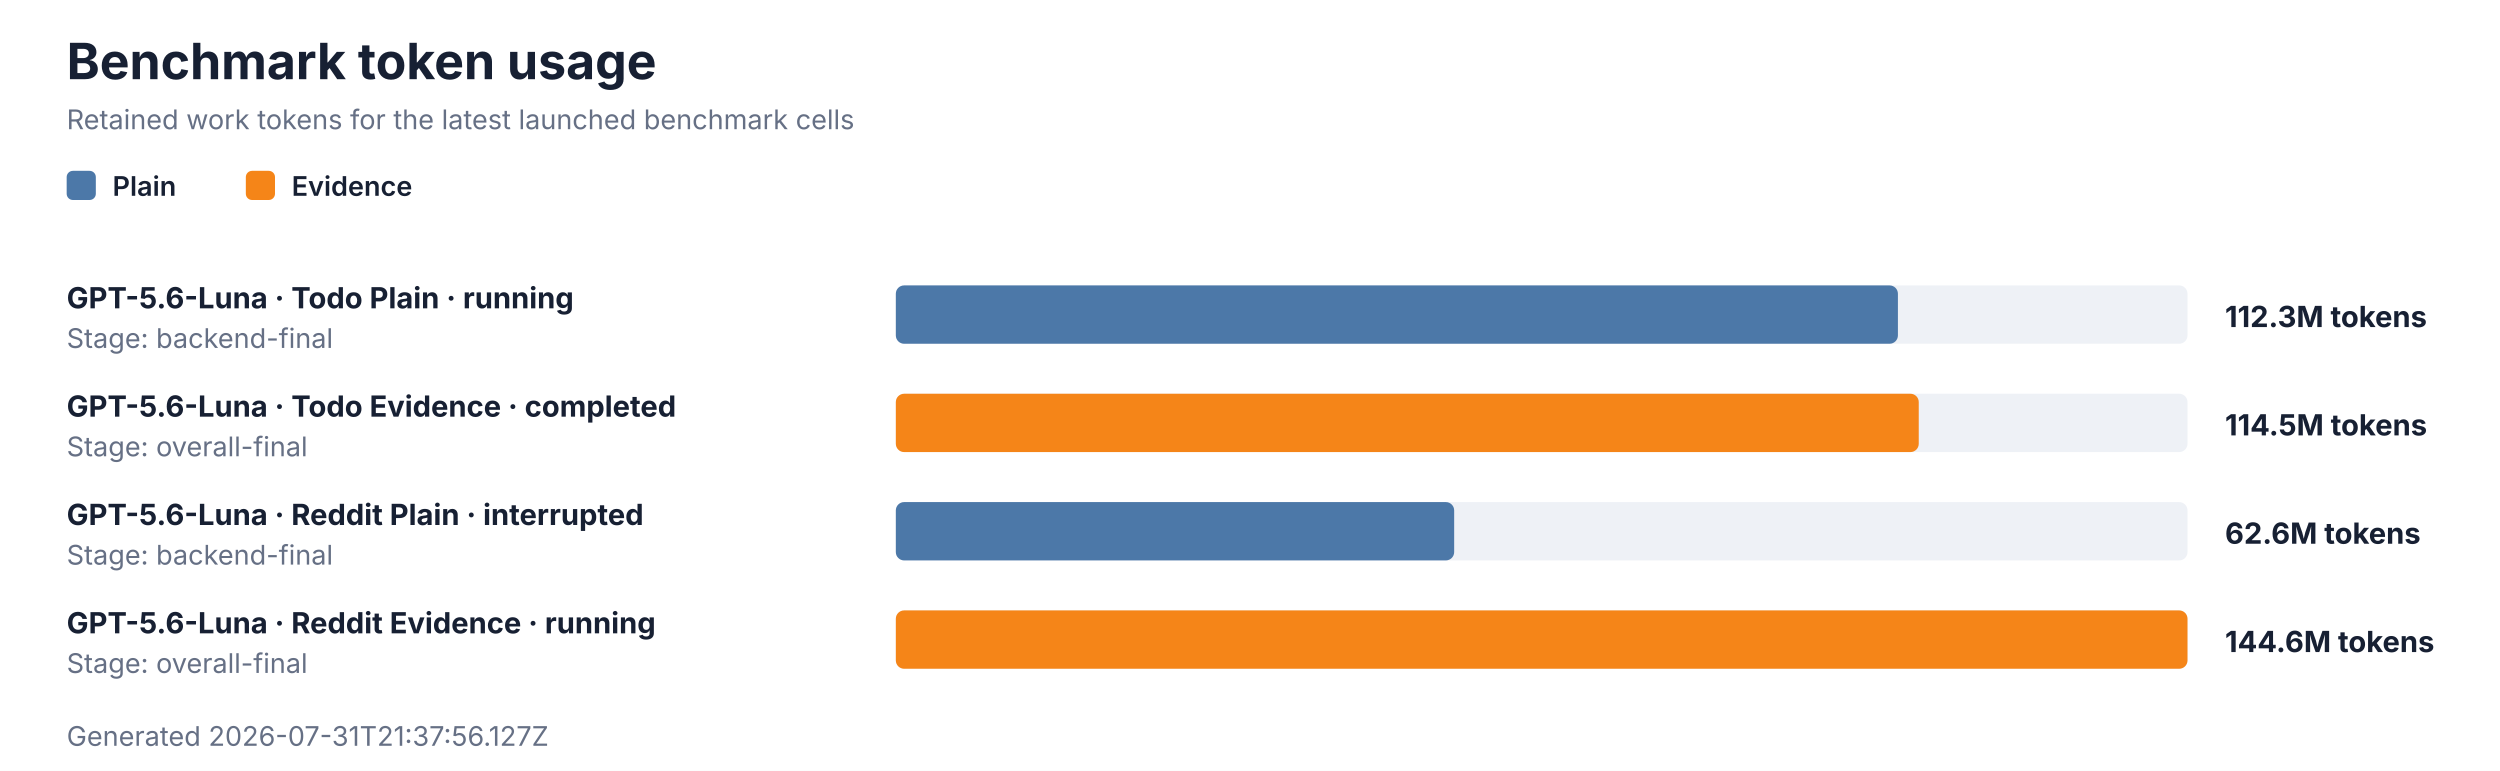
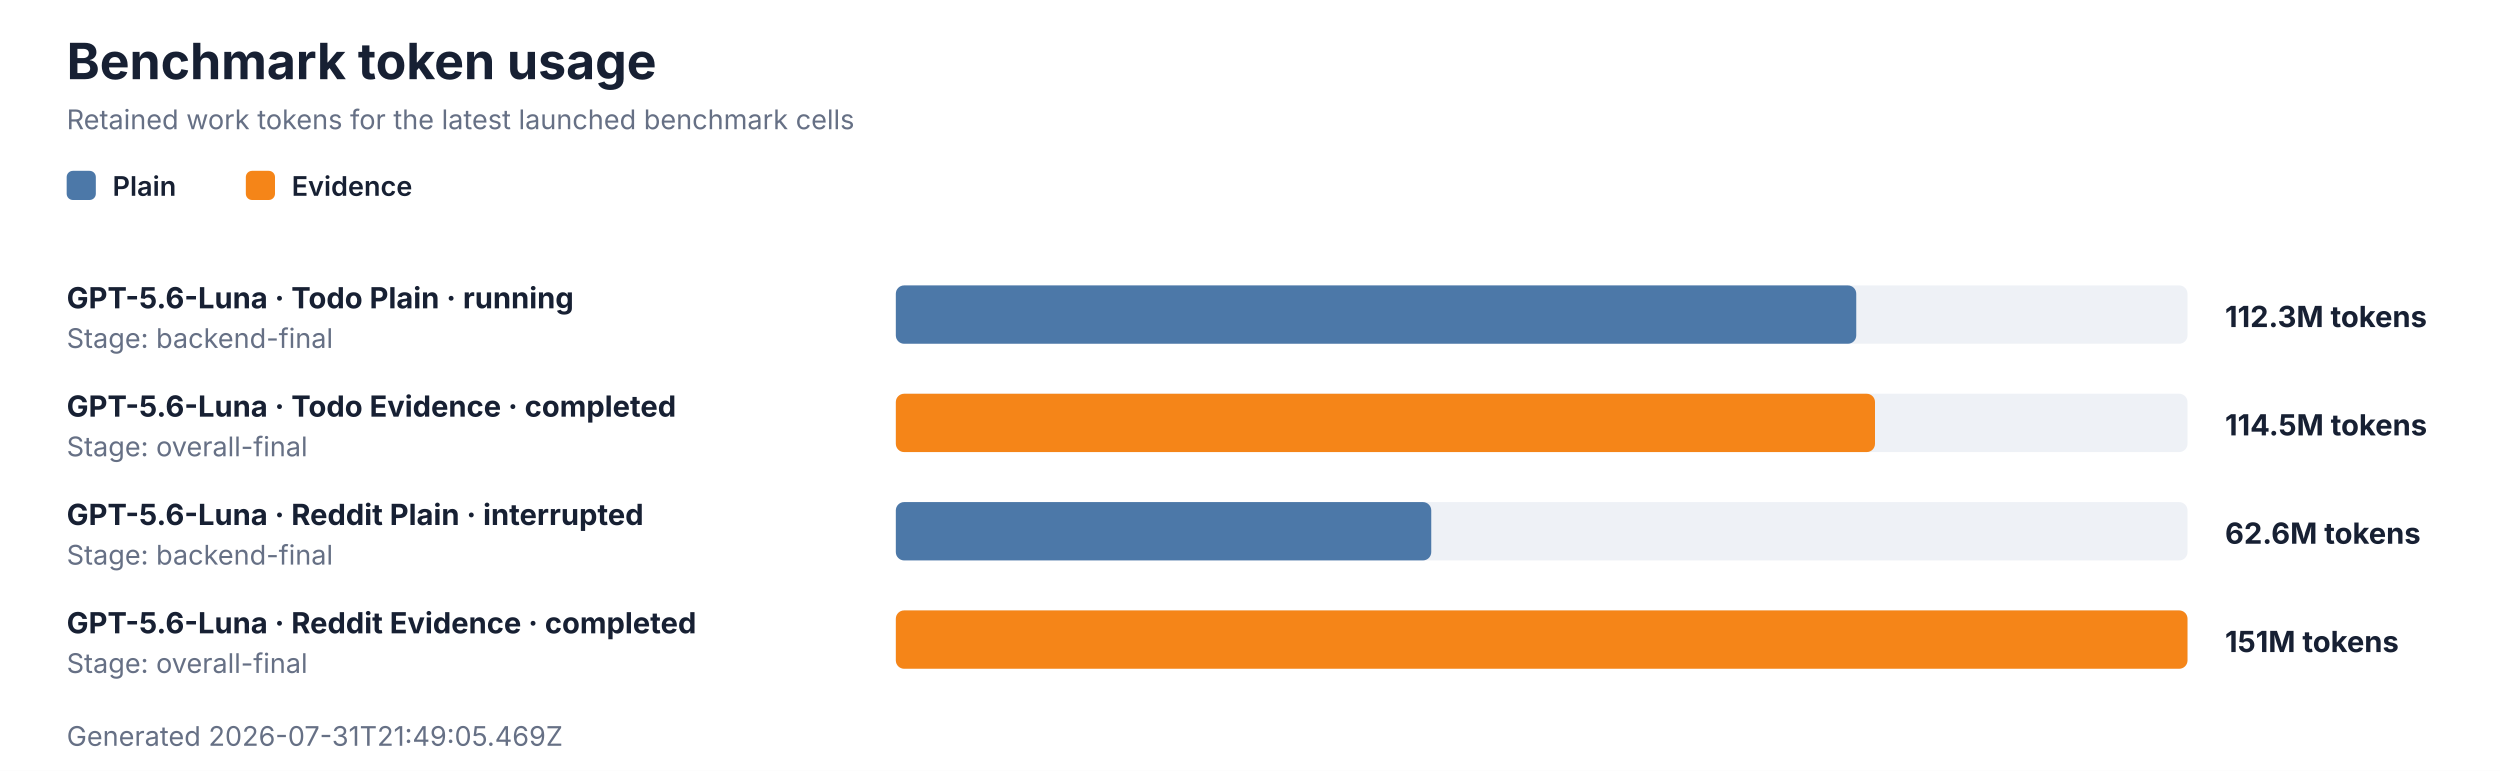
<svg xmlns="http://www.w3.org/2000/svg" role="img" aria-labelledby="title description" viewBox="0 0 1200 370" width="1200" height="370">
  <style>
  text { font-family: Inter, ui-sans-serif, system-ui, -apple-system, BlinkMacSystemFont, 'Segoe UI', sans-serif; fill: #172033; }
  .title { font-size: 24px; font-weight: 700; }
  .subtitle, .stage, .generated { font-size: 13px; fill: #667085; }
  .label { font-size: 14px; font-weight: 650; }
  .value { font-size: 14px; font-weight: 700; }
  .legend { font-size: 13px; font-weight: 600; }
  .empty { font-size: 15px; fill: #667085; }
  .track { fill: #eef1f6; }
</style>
  <rect width="1200" height="370" fill="#ffffff" />
  <text x="32" y="38" class="title">Benchmark token usage</text>
  <text x="32" y="62" class="subtitle">Retained work tokens for the latest launched benchmark cells</text>
  <rect x="32" y="82" width="14" height="14" rx="3" fill="#4c78a8" />
  <text x="54" y="94" class="legend">Plain</text>
  <rect x="118" y="82" width="14" height="14" rx="3" fill="#f58518" />
  <text x="140" y="94" class="legend">Evidence</text>
  <text x="32" y="148" class="label">GPT-5.6-Luna · Todo Plain · running</text>
  <text x="32" y="167" class="stage">Stage: backend-final</text>
  <rect x="430" y="137" width="620" height="28" rx="4" class="track" />
-   <rect x="430" y="137" width="481" height="28" rx="4" fill="#4c78a8" />
+   <rect x="430" y="137" width="461" height="28" rx="4" fill="#4c78a8" />
  <text x="1068" y="157" class="value">112.3M tokens</text>
  <text x="32" y="200" class="label">GPT-5.6-Luna · Todo Evidence · completed</text>
  <text x="32" y="219" class="stage">Stage: overall-final</text>
  <rect x="430" y="189" width="620" height="28" rx="4" class="track" />
-   <rect x="430" y="189" width="491" height="28" rx="4" fill="#f58518" />
+   <rect x="430" y="189" width="470" height="28" rx="4" fill="#f58518" />
  <text x="1068" y="209" class="value">114.5M tokens</text>
  <text x="32" y="252" class="label">GPT-5.6-Luna · Reddit Plain · interrupted</text>
  <text x="32" y="271" class="stage">Stage: backend-final</text>
  <rect x="430" y="241" width="620" height="28" rx="4" class="track" />
-   <rect x="430" y="241" width="268" height="28" rx="4" fill="#4c78a8" />
+   <rect x="430" y="241" width="257" height="28" rx="4" fill="#4c78a8" />
  <text x="1068" y="261" class="value">62.6M tokens</text>
-   <text x="32" y="304" class="label">GPT-5.6-Luna · Reddit Evidence · running</text>
+   <text x="32" y="304" class="label">GPT-5.6-Luna · Reddit Evidence · completed</text>
  <text x="32" y="323" class="stage">Stage: overall-final</text>
  <rect x="430" y="293" width="620" height="28" rx="4" class="track" />
  <rect x="430" y="293" width="620" height="28" rx="4" fill="#f58518" />
-   <text x="1068" y="313" class="value">144.6M tokens</text>
-   <text x="32" y="358" class="generated">Generated 2026-07-31T21:37:56.127Z</text>
+   <text x="1068" y="313" class="value">151M tokens</text>
+   <text x="32" y="358" class="generated">Generated 2026-07-31T21:49:05.469Z</text>
</svg>
